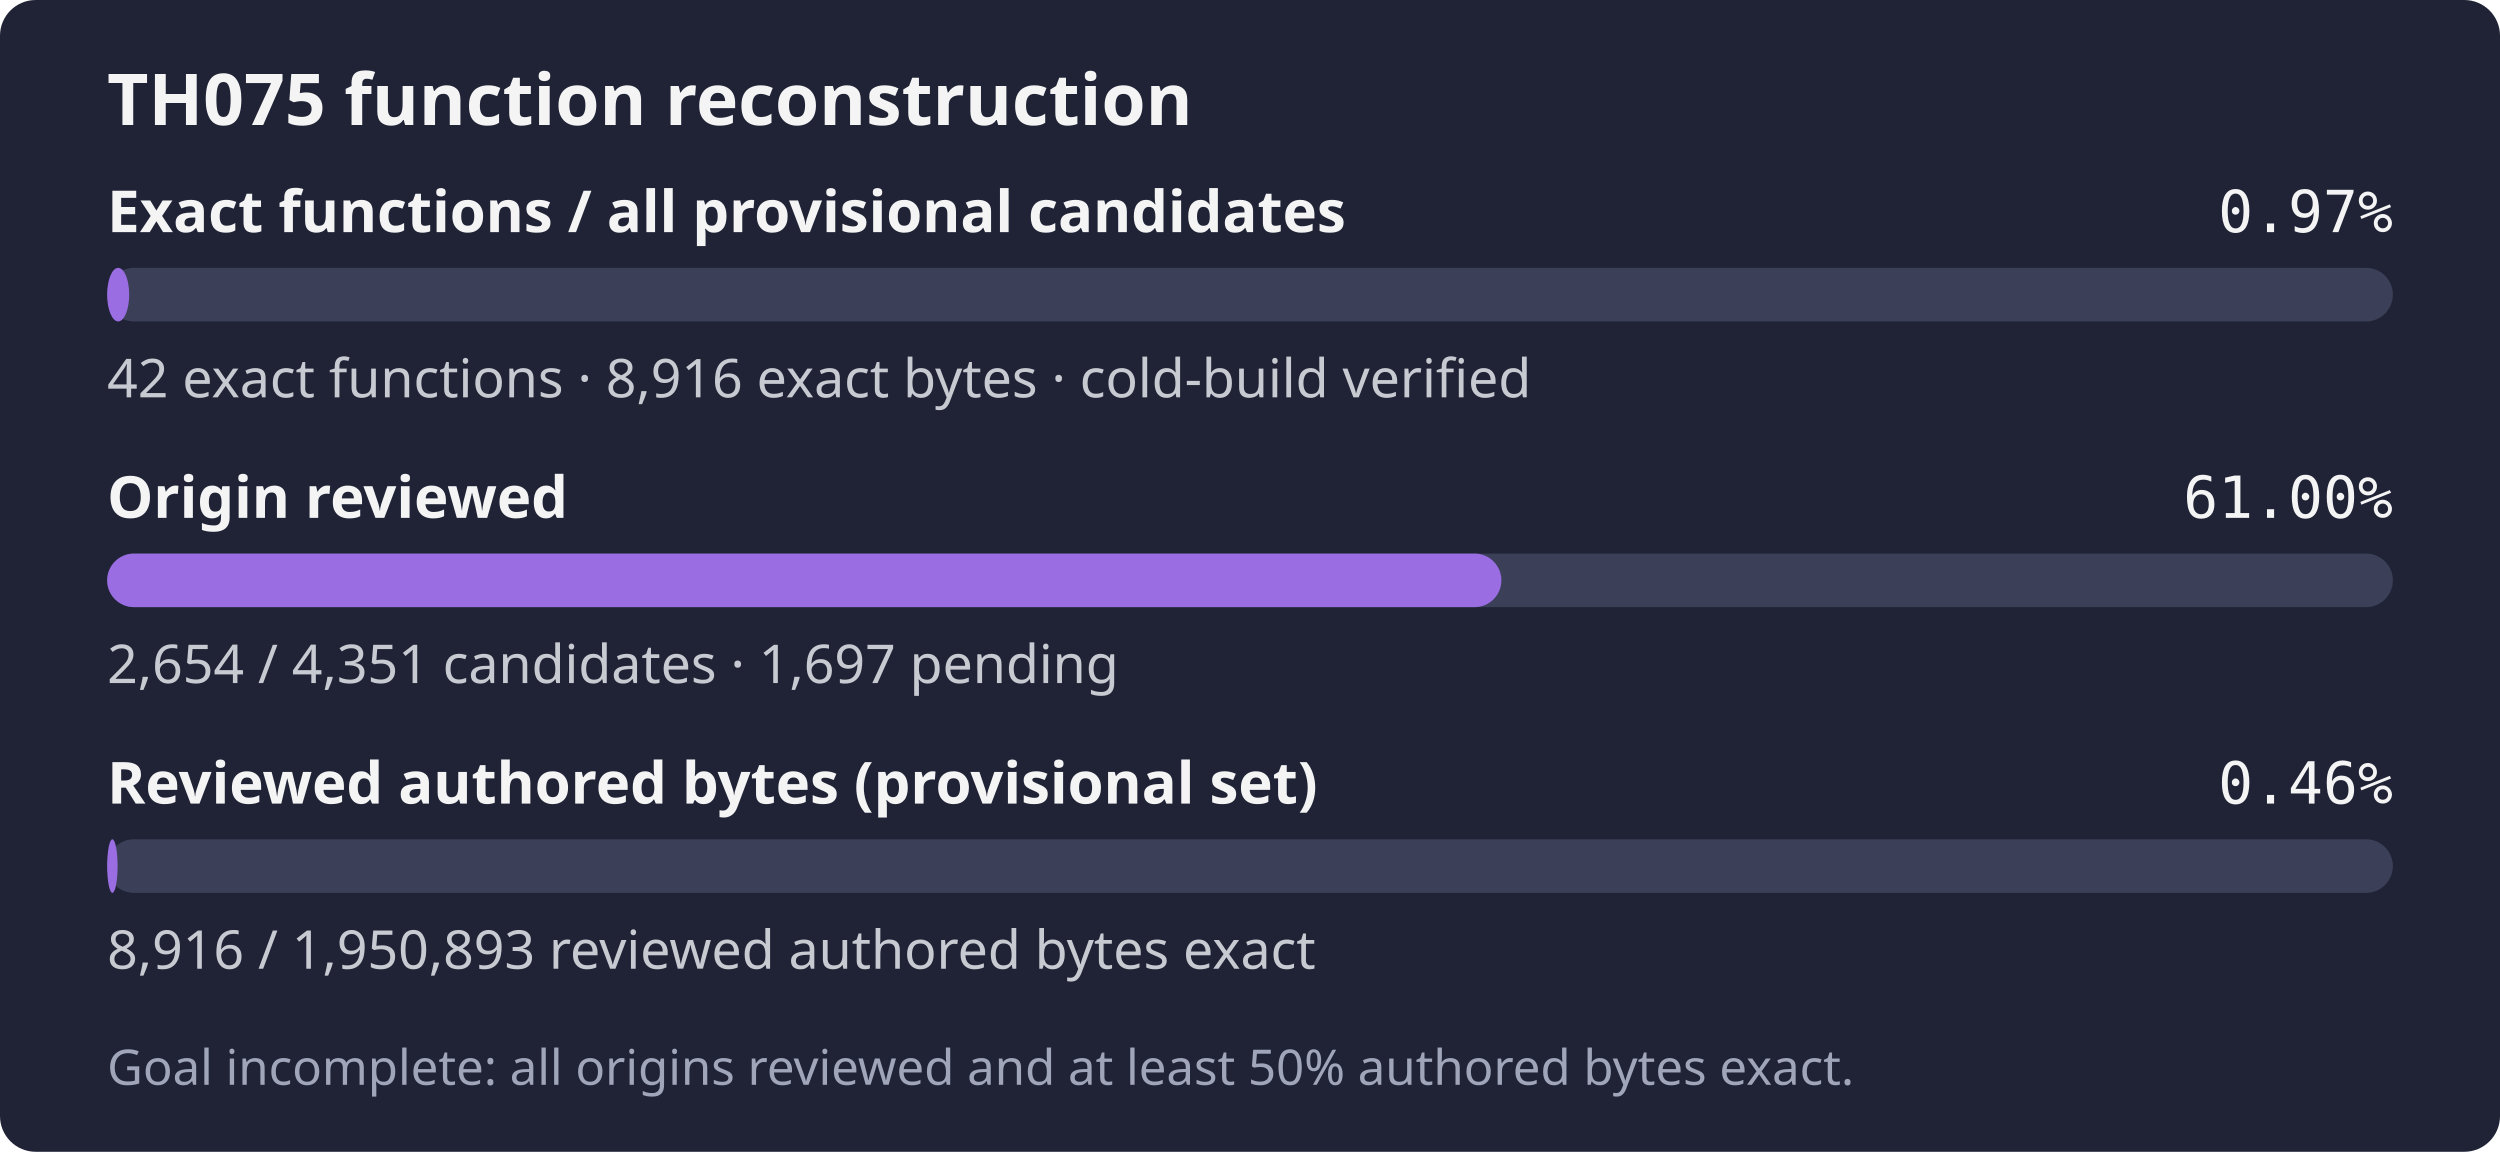
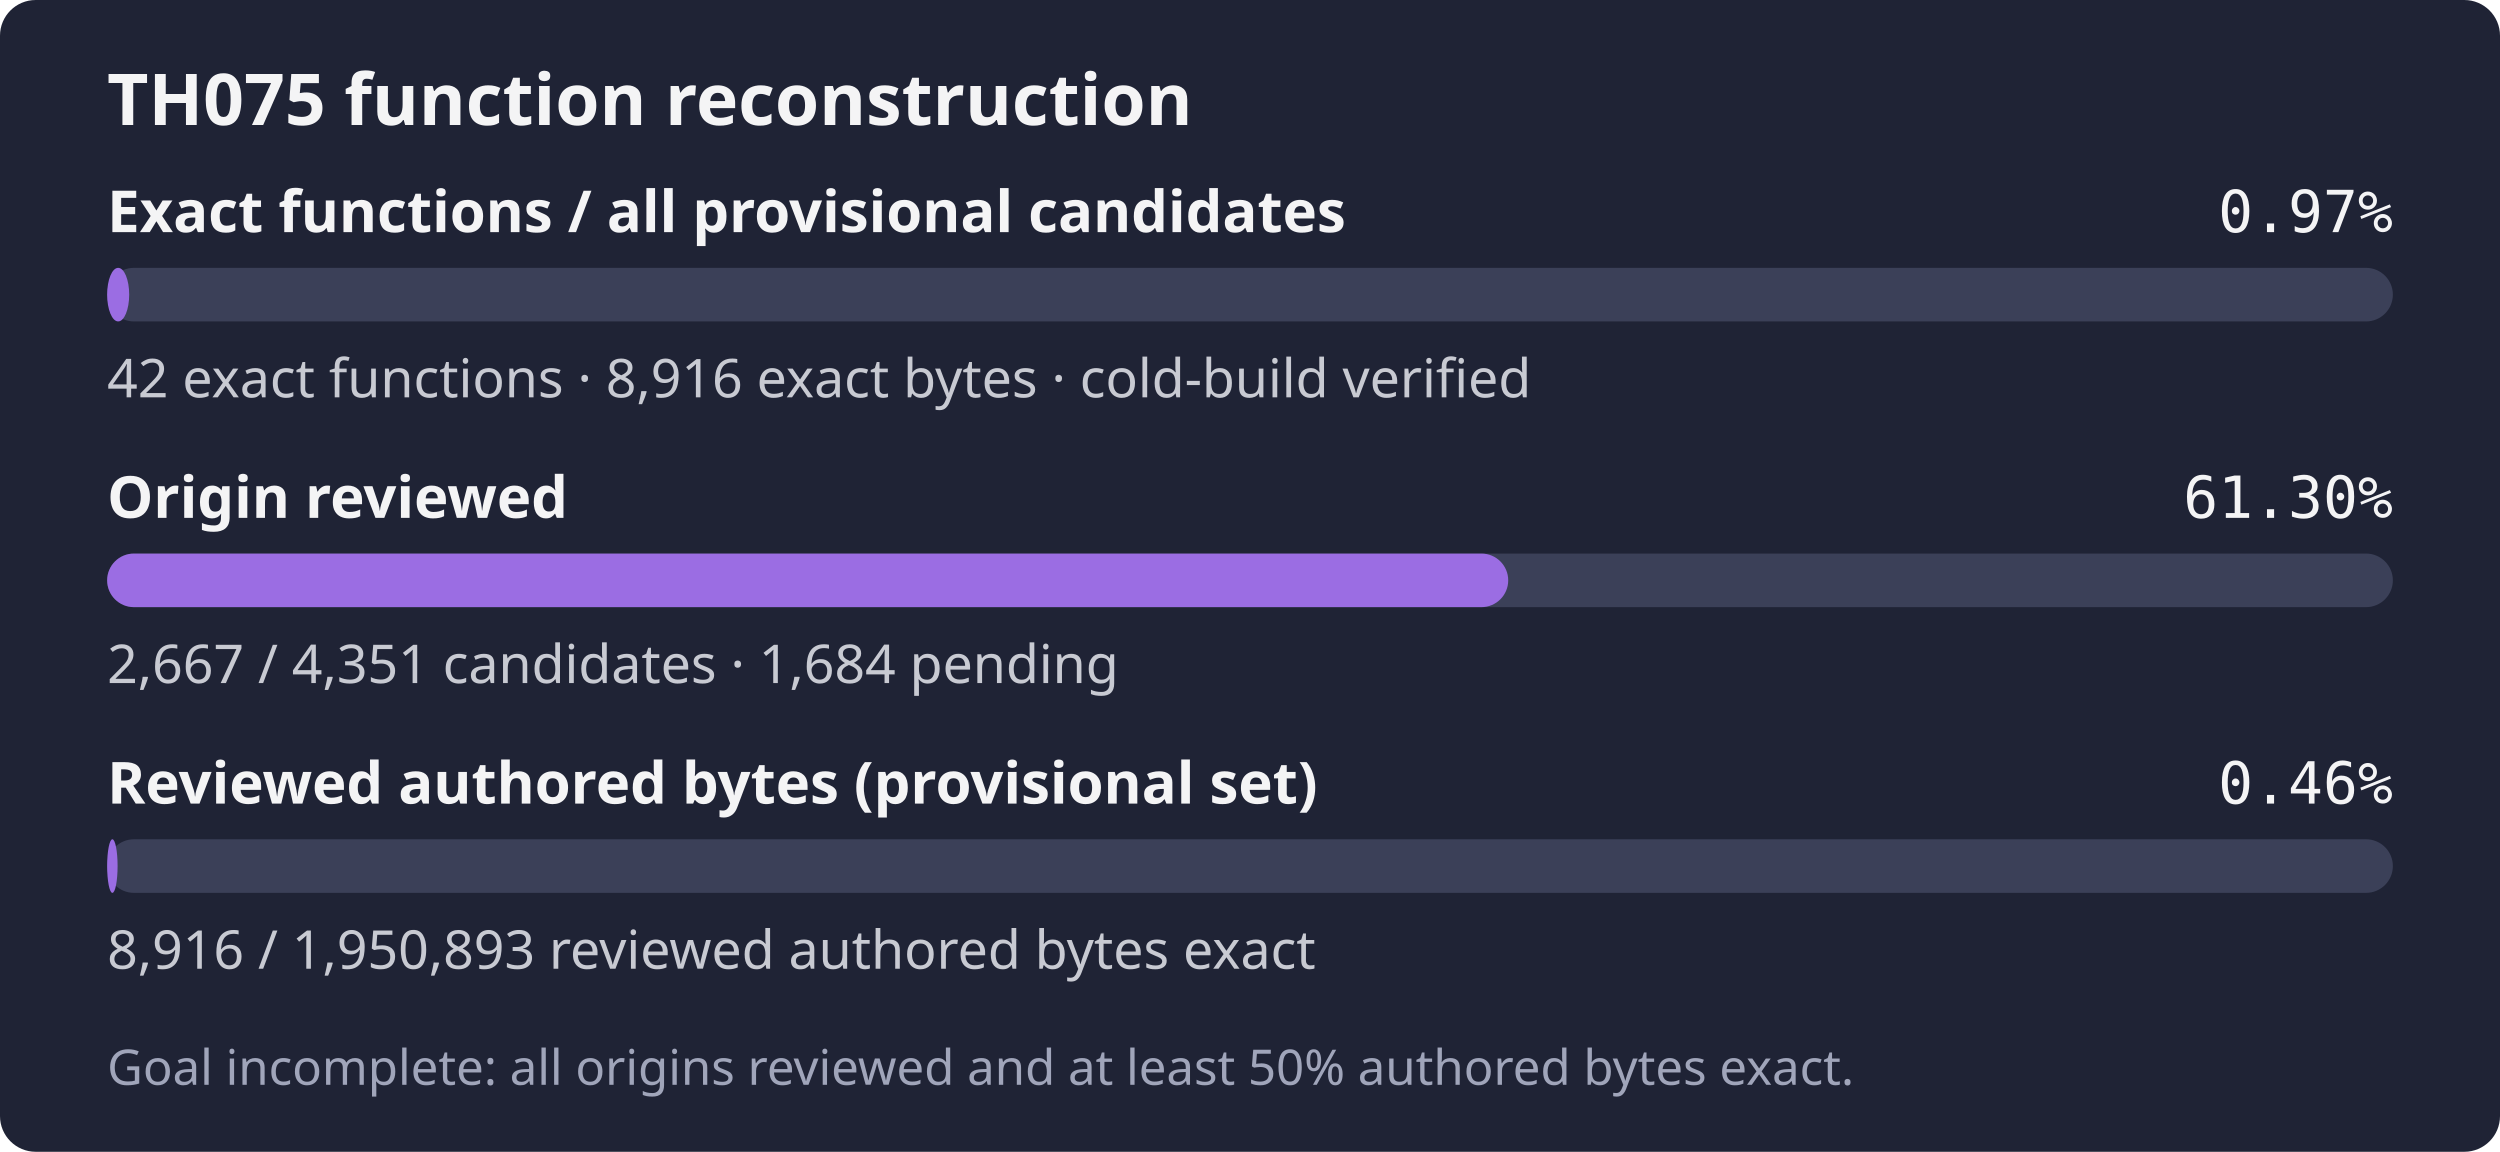
- <svg xmlns="http://www.w3.org/2000/svg" width="560" height="258" role="img" aria-label="TH075: 42 exact functions, 8,916 exact bytes; 2,654 of 4,351 candidates reviewed; Goal incomplete: all origins reviewed and at least 50% authored bytes exact.">
+ <svg xmlns="http://www.w3.org/2000/svg" width="560" height="258" role="img" aria-label="TH075: 42 exact functions, 8,916 exact bytes; 2,667 of 4,351 candidates reviewed; Goal incomplete: all origins reviewed and at least 50% authored bytes exact.">
  <rect width="560" height="258" rx="8" fill="#1f2335" />
  <text x="24" y="28" fill="#f4f4f5" font-family="sans-serif" font-size="16" font-weight="600">TH075 function reconstruction</text>
  <text x="24" y="52" fill="#f4f4f5" font-family="sans-serif" font-size="13" font-weight="600">Exact functions / all provisional candidates</text>
  <text x="536" y="52" fill="#f4f4f5" text-anchor="end" font-family="monospace" font-size="13">0.97%</text>
  <rect x="24" y="60" width="512" height="12" rx="6" fill="#3b4058" />
  <rect x="24" y="60" width="4.94" height="12" rx="6" fill="#9b6de3" />
  <text x="24" y="89" fill="#c8cad2" font-family="sans-serif" font-size="12">42 exact functions · 8,916 exact bytes · cold-build verified</text>
  <text x="24" y="116" fill="#f4f4f5" font-family="sans-serif" font-size="13" font-weight="600">Origin reviewed</text>
-   <text x="536" y="116" fill="#f4f4f5" text-anchor="end" font-family="monospace" font-size="13">61.00%</text>
+   <text x="536" y="116" fill="#f4f4f5" text-anchor="end" font-family="monospace" font-size="13">61.30%</text>
  <rect x="24" y="124" width="512" height="12" rx="6" fill="#3b4058" />
-   <rect x="24" y="124" width="312.31" height="12" rx="6" fill="#9b6de3" />
-   <text x="24" y="153" fill="#c8cad2" font-family="sans-serif" font-size="12">2,654 / 4,351 candidates · 1,697 pending</text>
+   <rect x="24" y="124" width="313.84" height="12" rx="6" fill="#9b6de3" />
+   <text x="24" y="153" fill="#c8cad2" font-family="sans-serif" font-size="12">2,667 / 4,351 candidates · 1,684 pending</text>
  <text x="24" y="180" fill="#f4f4f5" font-family="sans-serif" font-size="13" font-weight="600">Reviewed authored bytes (provisional set)</text>
  <text x="536" y="180" fill="#f4f4f5" text-anchor="end" font-family="monospace" font-size="13">0.46%</text>
  <rect x="24" y="188" width="512" height="12" rx="6" fill="#3b4058" />
  <rect x="24" y="188" width="2.34" height="12" rx="6" fill="#9b6de3" />
  <text x="24" y="217" fill="#c8cad2" font-family="sans-serif" font-size="12">8,916 / 1,950,893 reviewed authored bytes exact</text>
  <text x="24" y="243" fill="#a0a5ba" font-family="sans-serif" font-size="11">Goal incomplete: all origins reviewed and at least 50% authored bytes exact.</text>
</svg>
